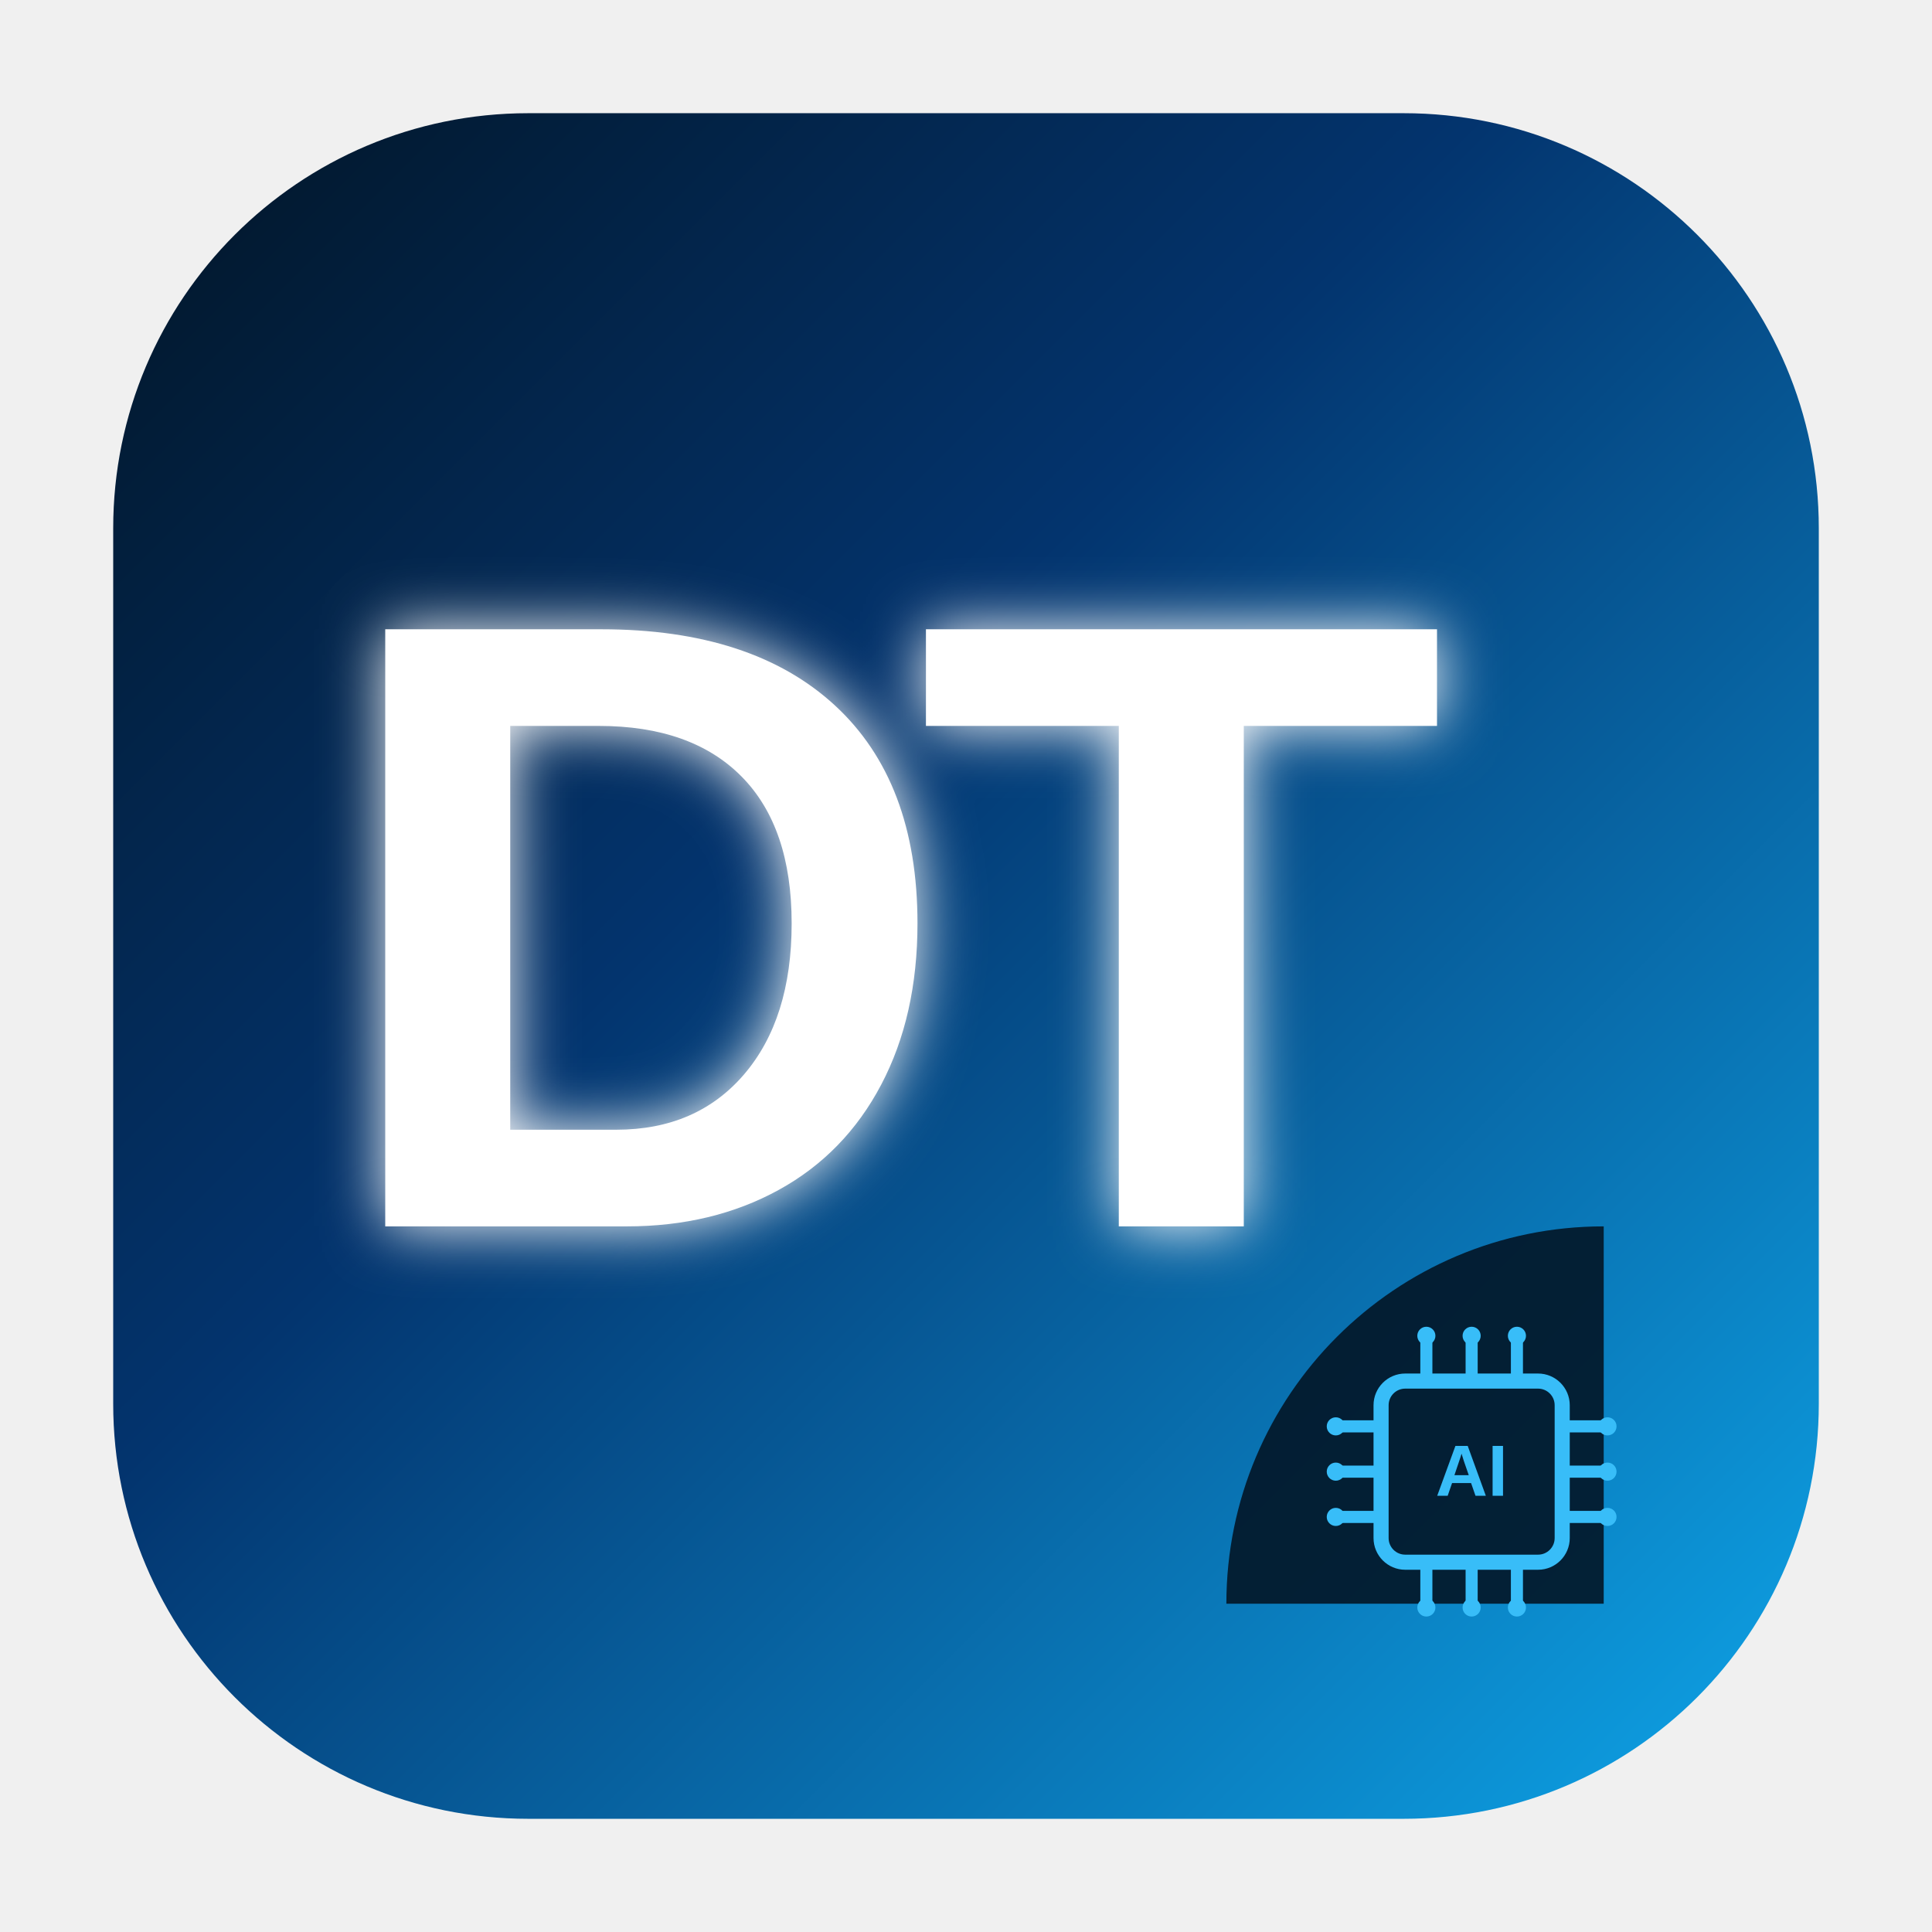
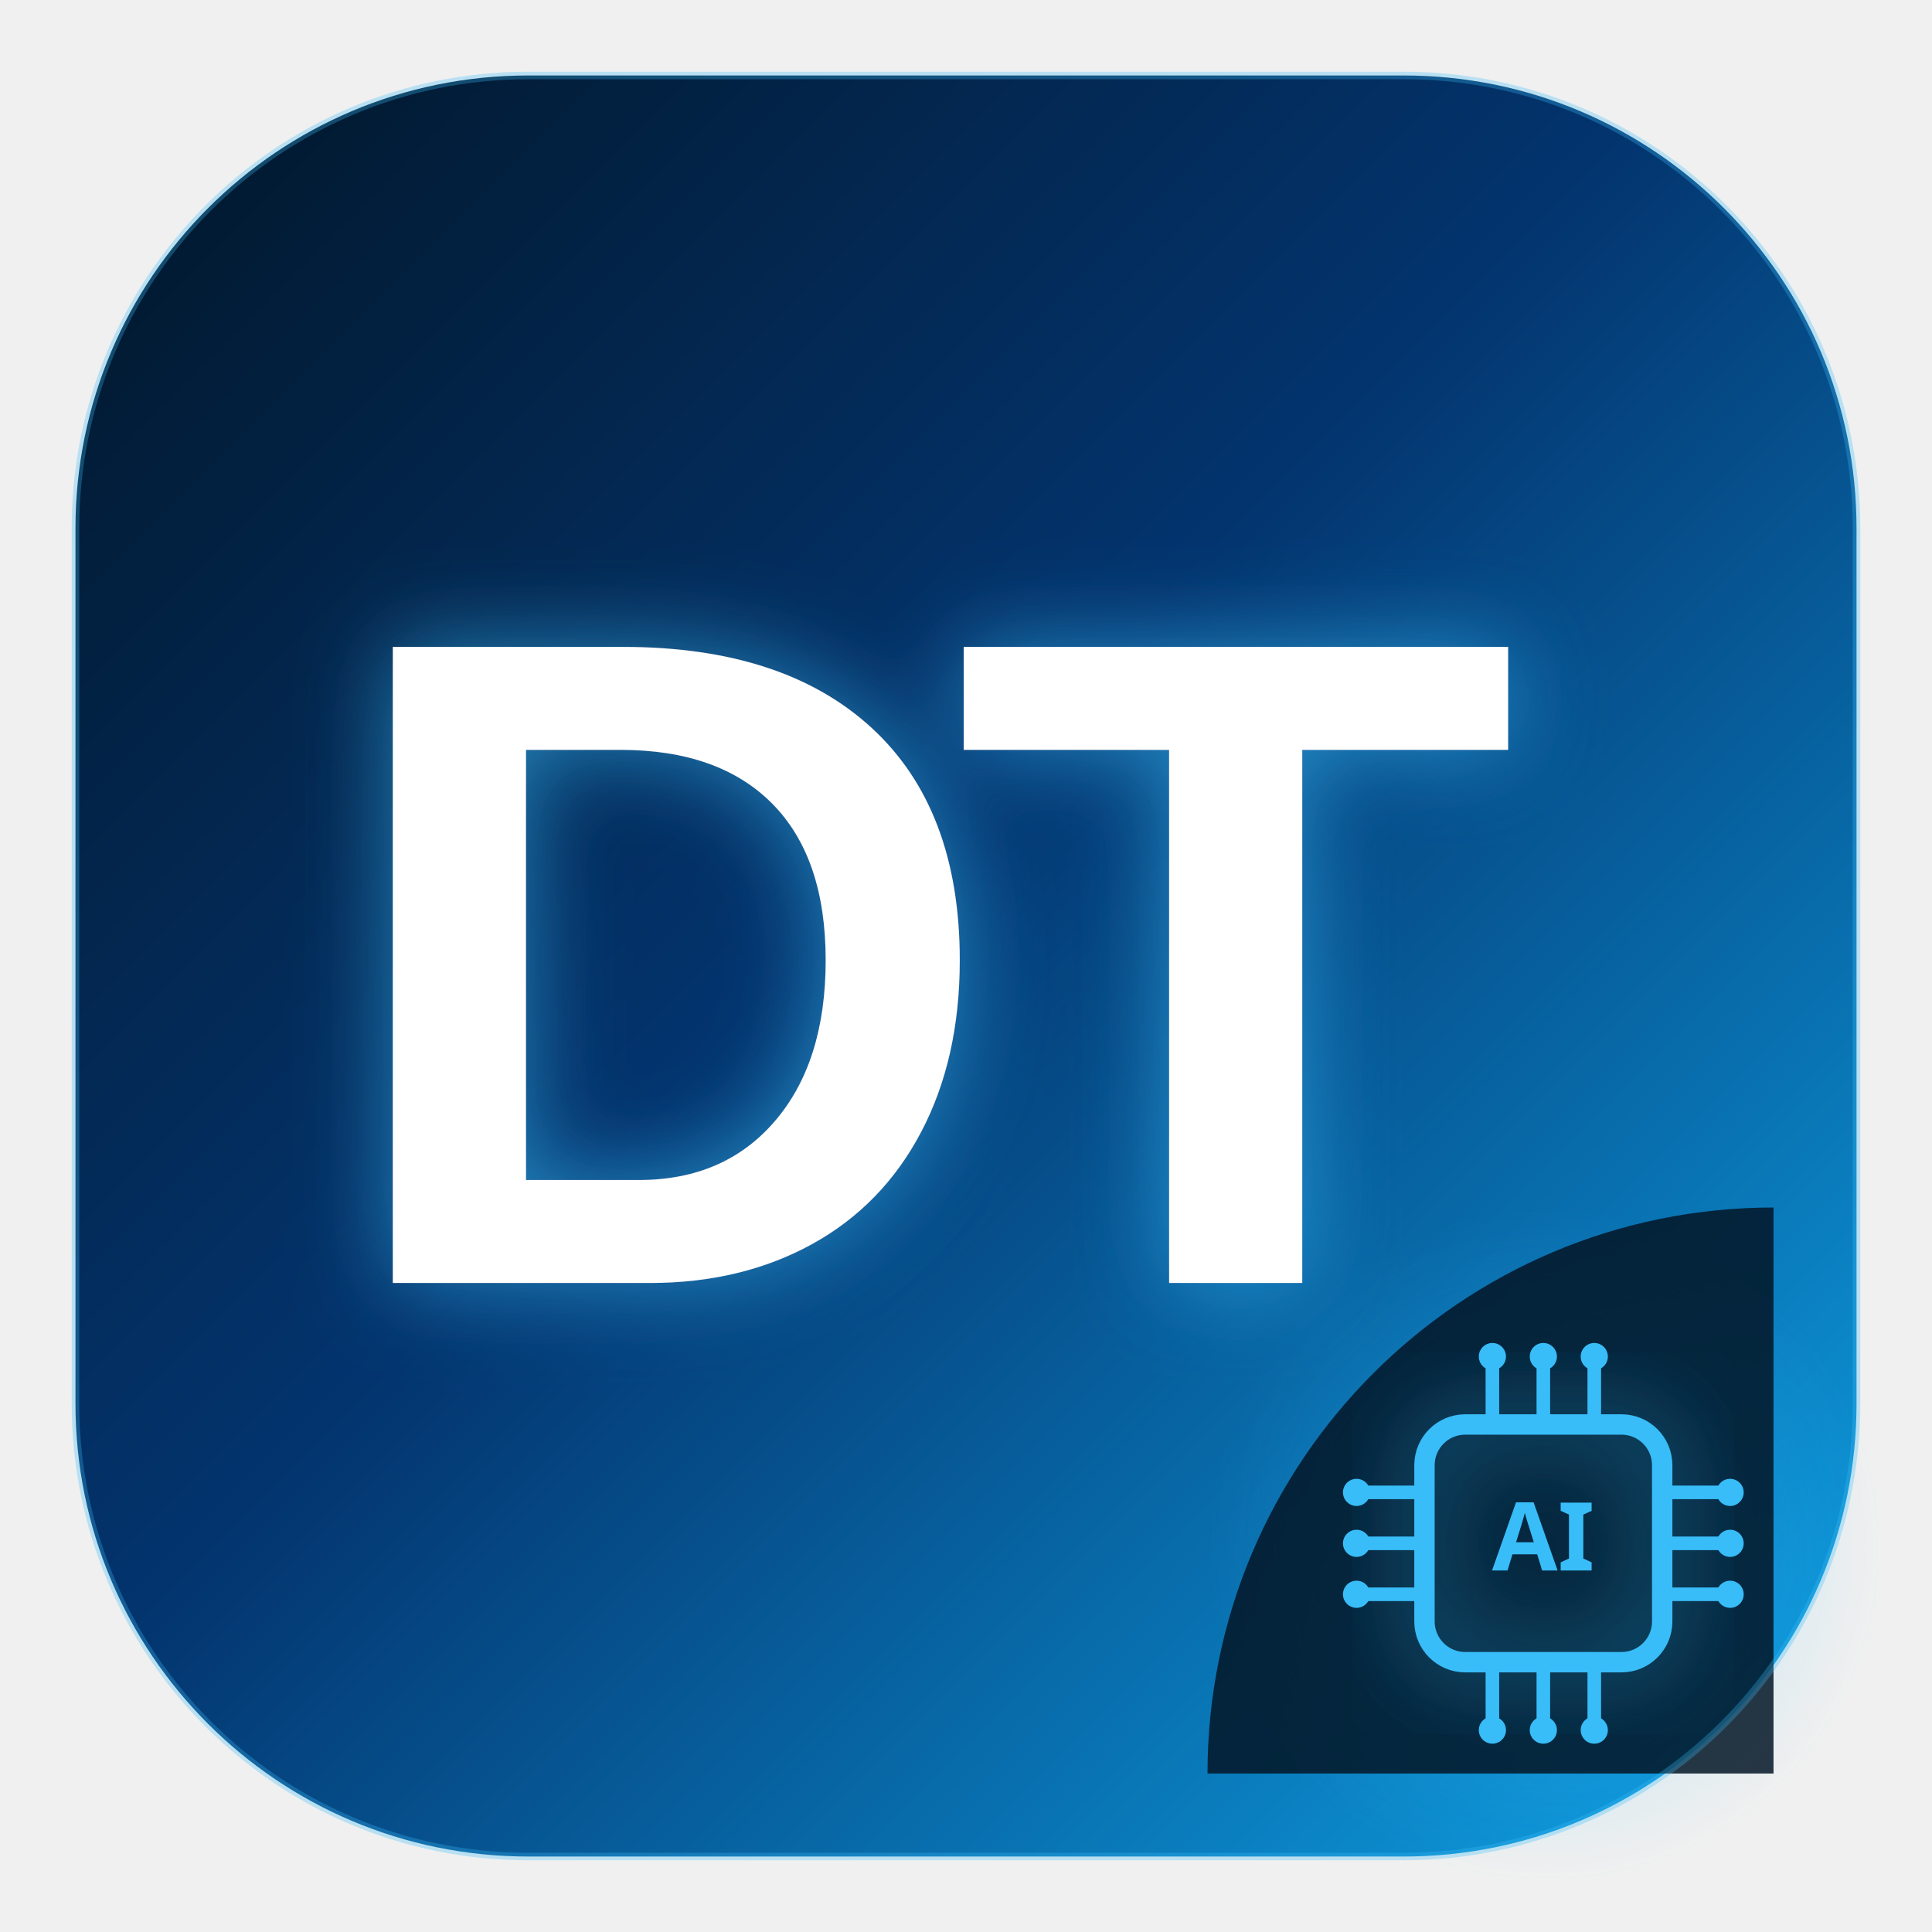
<svg xmlns="http://www.w3.org/2000/svg" width="512" height="512" viewBox="0 0 512 512">
  <defs>
-     <linearGradient id="bgGrad" x1="0%" y1="0%" x2="100%" y2="100%">
+     <linearGradient id="mainBgGrad" x1="0%" y1="0%" x2="100%" y2="100%">
      <stop offset="0%" style="stop-color:#021526;stop-opacity:1" />
-       <stop offset="40%" style="stop-color:#03346E;stop-opacity:1" />
+       <stop offset="45%" style="stop-color:#03346E;stop-opacity:1" />
      <stop offset="100%" style="stop-color:#0ea5e9;stop-opacity:1" />
    </linearGradient>
-     <filter id="textGlow" x="-20%" y="-20%" width="140%" height="140%">
-       <feGaussianBlur stdDeviation="8" result="blur" />
-       <feComposite in="SourceGraphic" in2="blur" operator="over" />
+     <filter id="textNeonGlow" x="-30%" y="-30%" width="160%" height="160%">
+       <feGaussianBlur stdDeviation="12" result="blur" />
+       <feFlood flood-color="#38bdf8" flood-opacity="0.6" result="color" />
+       <feComposite in="color" in2="blur" operator="in" result="glow" />
+       <feMerge>
+         <feMergeNode in="glow" />
+         <feMergeNode in="SourceGraphic" />
+       </feMerge>
    </filter>
+     <radialGradient id="chipGlow" cx="50%" cy="50%" r="50%">
+       <stop offset="0%" style="stop-color:#38bdf8;stop-opacity:0.4" />
+       <stop offset="100%" style="stop-color:#38bdf8;stop-opacity:0" />
+     </radialGradient>
  </defs>
-   <rect x="30" y="30" width="452" height="452" rx="110" fill="url(#bgGrad)" />
-   <text x="235" y="325" font-family="Arial, sans-serif" font-size="230" font-weight="900" fill="white" text-anchor="middle" filter="url(#textGlow)" style="letter-spacing: -10px;">DT</text>
-   <g transform="translate(325, 325)">
-     <path d="M0 100 A 100 100 0 0 1 100 0 L 100 100 Z" fill="#021526" opacity="0.9" />
-     <g transform="translate(25, 25) scale(0.8)">
-       <rect x="20" y="20" width="60" height="60" rx="8" fill="none" stroke="#38bdf8" stroke-width="5" />
-       <text x="50" y="58" font-family="Arial" font-size="24" font-weight="bold" fill="#38bdf8" text-anchor="middle">AI</text>
-       <path d="M20 35 H5 M20 50 H5 M20 65 H5" stroke="#38bdf8" stroke-width="4" stroke-linecap="round" />
-       <path d="M80 35 H95 M80 50 H95 M80 65 H95" stroke="#38bdf8" stroke-width="4" stroke-linecap="round" />
-       <path d="M35 20 V5 M50 20 V5 M65 20 V5" stroke="#38bdf8" stroke-width="4" stroke-linecap="round" />
-       <path d="M35 80 V95 M50 80 V95 M65 80 V95" stroke="#38bdf8" stroke-width="4" stroke-linecap="round" />
-       <circle cx="5" cy="35" r="3" fill="#38bdf8" />
-       <circle cx="5" cy="50" r="3" fill="#38bdf8" />
-       <circle cx="5" cy="65" r="3" fill="#38bdf8" />
-       <circle cx="95" cy="35" r="3" fill="#38bdf8" />
-       <circle cx="95" cy="50" r="3" fill="#38bdf8" />
-       <circle cx="95" cy="65" r="3" fill="#38bdf8" />
-       <circle cx="35" cy="5" r="3" fill="#38bdf8" />
-       <circle cx="50" cy="5" r="3" fill="#38bdf8" />
-       <circle cx="65" cy="5" r="3" fill="#38bdf8" />
-       <circle cx="35" cy="95" r="3" fill="#38bdf8" />
-       <circle cx="50" cy="95" r="3" fill="#38bdf8" />
-       <circle cx="65" cy="95" r="3" fill="#38bdf8" />
+   <rect x="20" y="20" width="472" height="472" rx="120" fill="url(#mainBgGrad)" />
+   <text x="245" y="340" font-family="Arial Black, Arial, sans-serif" font-size="245" font-weight="900" fill="white" text-anchor="middle" filter="url(#textNeonGlow)" style="letter-spacing: -12px;">DT</text>
+   <g transform="translate(310, 310)">
+     <circle cx="100" cy="100" r="90" fill="url(#chipGlow)" opacity="0.8" />
+     <path d="M10 160 A 150 150 0 0 1 160 10 L 160 160 Z" fill="#021526" opacity="0.85" />
+     <g transform="translate(45, 45) scale(0.9)">
+       <rect x="25" y="25" width="70" height="70" rx="12" fill="none" stroke="#38bdf8" stroke-width="6" filter="url(#textNeonGlow)" />
+       <text x="60" y="68" font-family="Arial Black" font-size="28" font-weight="900" fill="#38bdf8" text-anchor="middle">AI</text>
+       <g stroke="#38bdf8" stroke-width="4" stroke-linecap="round">
+         <path d="M25 45 H5 M25 60 H5 M25 75 H5" />
+         <path d="M95 45 H115 M95 60 H115 M95 75 H115" />
+         <path d="M45 25 V5 M60 25 V5 M75 25 V5" />
+         <path d="M45 95 V115 M60 95 V115 M75 95 V115" />
+       </g>
+       <g fill="#38bdf8">
+         <circle cx="5" cy="45" r="4" />
+         <circle cx="5" cy="60" r="4" />
+         <circle cx="5" cy="75" r="4" />
+         <circle cx="115" cy="45" r="4" />
+         <circle cx="115" cy="60" r="4" />
+         <circle cx="115" cy="75" r="4" />
+         <circle cx="45" cy="5" r="4" />
+         <circle cx="60" cy="5" r="4" />
+         <circle cx="75" cy="5" r="4" />
+         <circle cx="45" cy="115" r="4" />
+         <circle cx="60" cy="115" r="4" />
+         <circle cx="75" cy="115" r="4" />
+       </g>
    </g>
  </g>
+   <rect x="20" y="20" width="472" height="472" rx="120" fill="none" stroke="#38bdf8" stroke-width="2" opacity="0.3" />
</svg>
